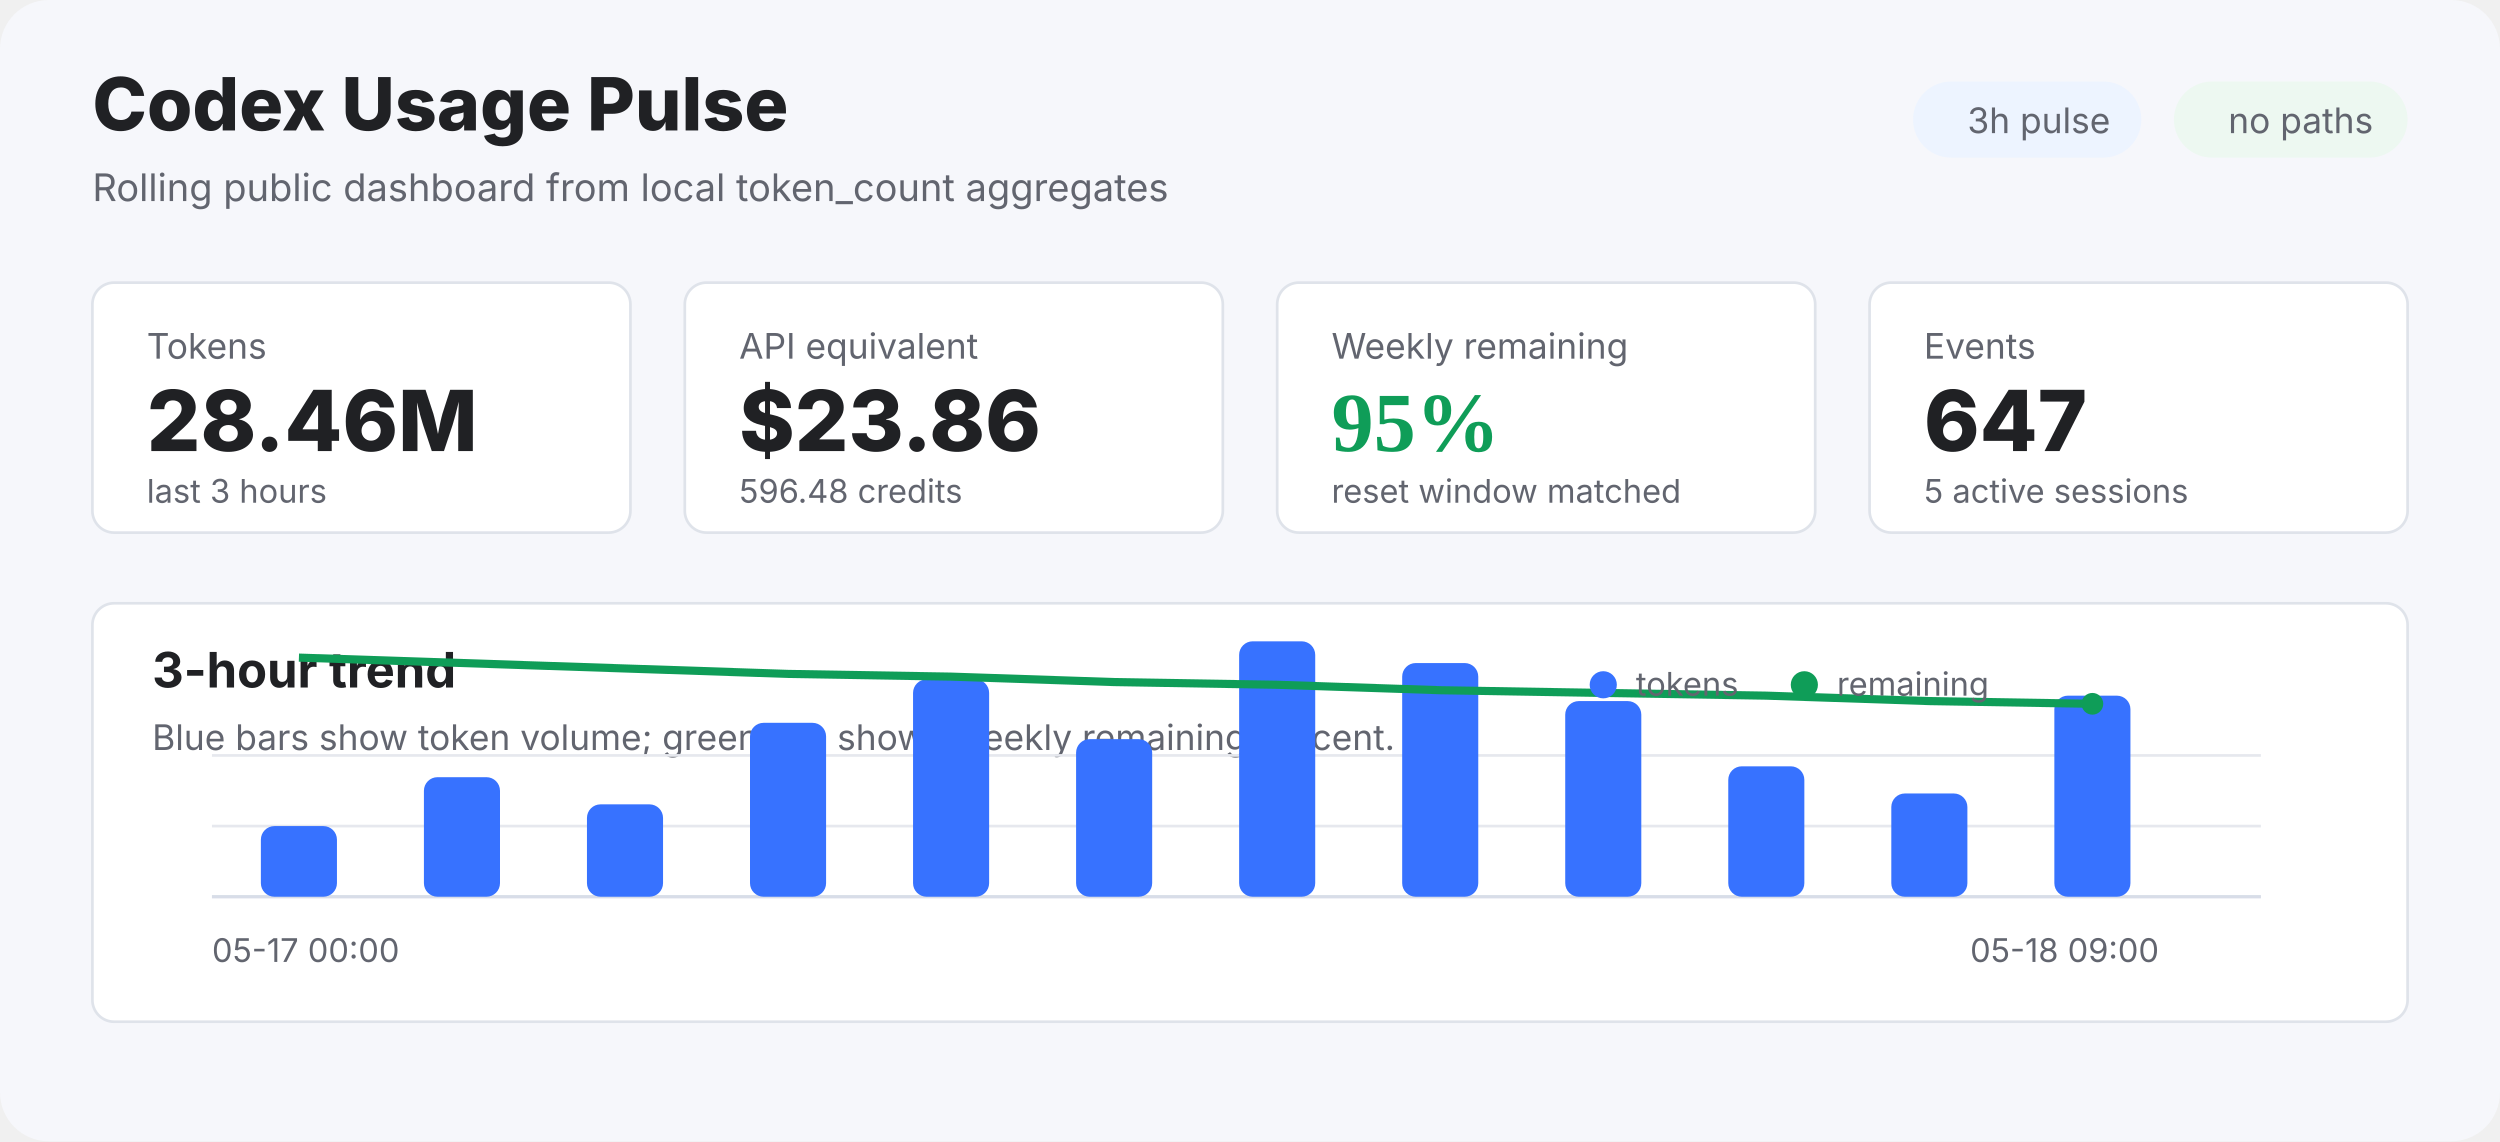
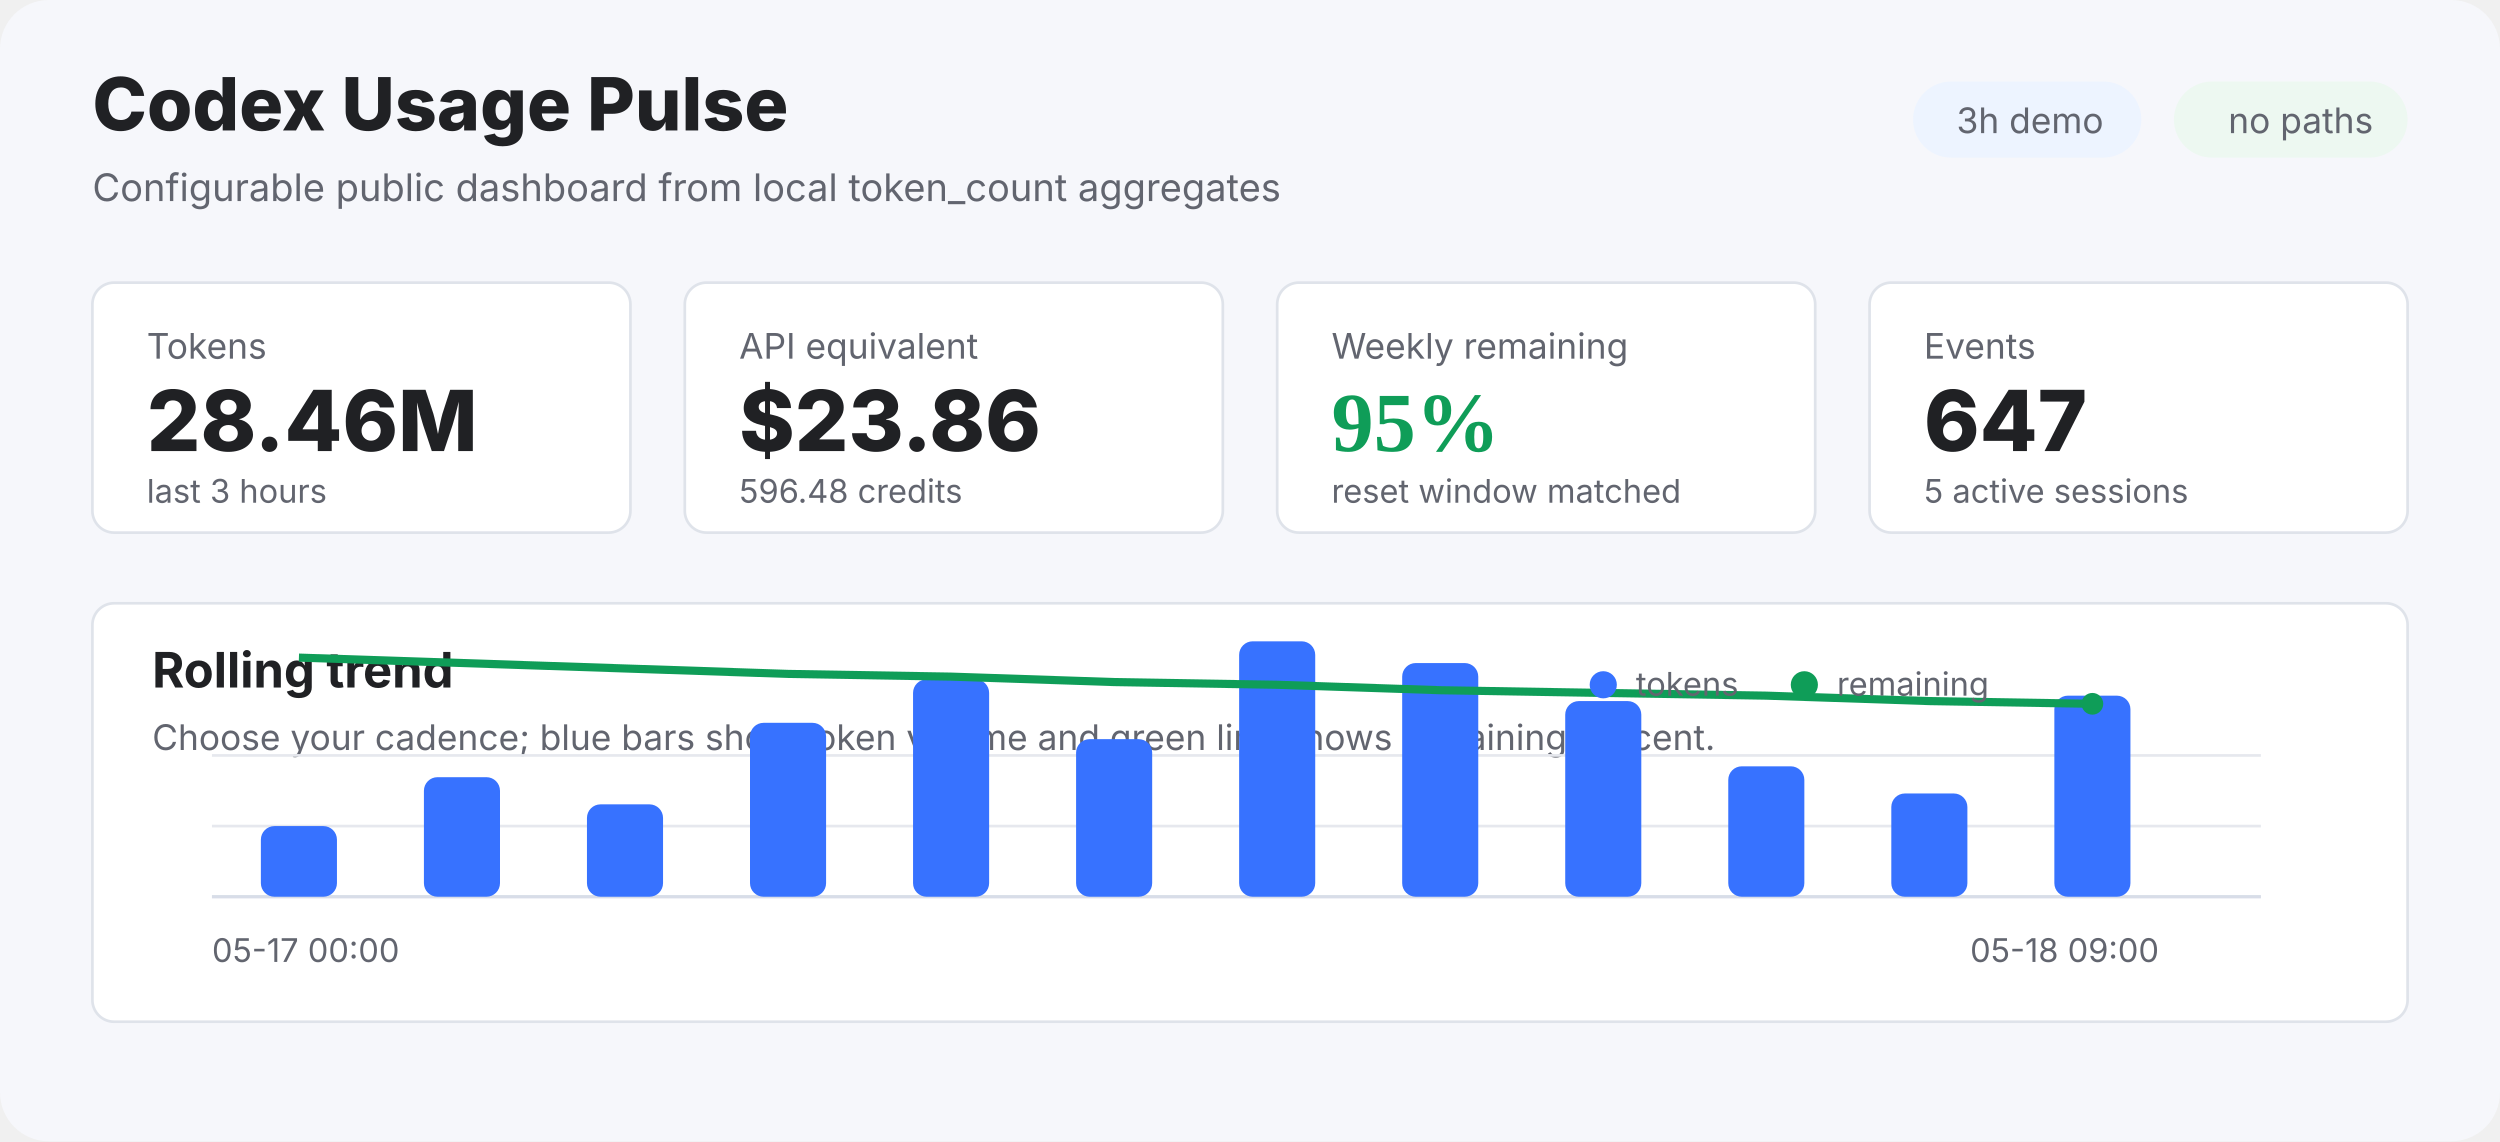
<svg xmlns="http://www.w3.org/2000/svg" width="920" height="420" viewBox="0 0 920 420" role="img" aria-labelledby="title desc">
  <defs>
    <style>
      .bg { fill: #f6f7fb; }
      .panel { fill: #ffffff; stroke: #dfe3ea; stroke-width: 1; }
      .ink { fill: #202124; font-family: -apple-system, BlinkMacSystemFont, "Segoe UI", sans-serif; }
      .muted { fill: #62656f; font-family: -apple-system, BlinkMacSystemFont, "Segoe UI", sans-serif; }
      .mono { fill: #202124; font-family: ui-monospace, SFMono-Regular, Menlo, Consolas, monospace; }
      .blue { fill: #3772ff; }
      .green { fill: #0f9d58; }
      .amber { fill: #d9801f; }
      .grid { stroke: #e6e8ee; stroke-width: 1; }
      .axis { stroke: #d8dde8; stroke-width: 1.2; }
    </style>
  </defs>
  <rect class="bg" width="920" height="420" rx="18" />
  <text class="ink" x="34" y="48" font-size="27" font-weight="760">Codex Usage Pulse</text>
-   <text class="muted" x="34" y="74" font-size="14">Rolling public dashboard from local token_count aggregates</text>
+   <text class="muted" x="34" y="74" font-size="14">Configurable public dashboard from local token_count aggregates</text>
  <rect x="704" y="30" width="84" height="28" rx="14" fill="#edf4ff" />
-   <text class="muted" x="724" y="49" font-size="13">3h pulse</text>
+   <text class="muted" x="720" y="49" font-size="13">3h demo</text>
  <rect x="800" y="30" width="86" height="28" rx="14" fill="#edf8f1" />
  <text class="muted" x="820" y="49" font-size="13">no paths</text>
  <rect class="panel" x="34" y="104" width="198" height="92" rx="8" />
  <text class="muted" x="54" y="132" font-size="13">Tokens</text>
  <text class="ink" x="54" y="166" font-size="31" font-weight="760">28.46M</text>
  <text class="muted" x="54" y="185" font-size="12">last 3 hours</text>
  <rect class="panel" x="252" y="104" width="198" height="92" rx="8" />
  <text class="muted" x="272" y="132" font-size="13">API equivalent</text>
  <text class="ink" x="272" y="166" font-size="31" font-weight="760">$23.86</text>
  <text class="muted" x="272" y="185" font-size="12">596.48 credits</text>
  <rect class="panel" x="470" y="104" width="198" height="92" rx="8" />
  <text class="muted" x="490" y="132" font-size="13">Weekly remaining</text>
  <text class="green" x="490" y="166" font-size="31" font-weight="760">95%</text>
  <text class="muted" x="490" y="185" font-size="12">reset window matched</text>
  <rect class="panel" x="688" y="104" width="198" height="92" rx="8" />
  <text class="muted" x="708" y="132" font-size="13">Events</text>
  <text class="ink" x="708" y="166" font-size="31" font-weight="760">647</text>
  <text class="muted" x="708" y="185" font-size="12">5 active sessions</text>
  <rect class="panel" x="34" y="222" width="852" height="154" rx="8" />
-   <text class="ink" x="56" y="253" font-size="18" font-weight="720">3-hour trend</text>
-   <text class="muted" x="56" y="276" font-size="13">Blue bars show token volume; green line shows weekly remaining percent.</text>
+   <text class="ink" x="56" y="253" font-size="18" font-weight="720">Rolling trend</text>
+   <text class="muted" x="56" y="276" font-size="13">Choose your cadence; blue bars show token volume and green line shows remaining percent.</text>
  <line class="grid" x1="78" y1="330" x2="832" y2="330" />
  <line class="grid" x1="78" y1="304" x2="832" y2="304" />
  <line class="grid" x1="78" y1="278" x2="832" y2="278" />
  <line class="axis" x1="78" y1="330" x2="832" y2="330" />
  <rect class="blue" x="96" y="304" width="28" height="26" rx="5" />
  <rect class="blue" x="156" y="286" width="28" height="44" rx="5" />
  <rect class="blue" x="216" y="296" width="28" height="34" rx="5" />
  <rect class="blue" x="276" y="266" width="28" height="64" rx="5" />
  <rect class="blue" x="336" y="250" width="28" height="80" rx="5" />
  <rect class="blue" x="396" y="272" width="28" height="58" rx="5" />
  <rect class="blue" x="456" y="236" width="28" height="94" rx="5" />
  <rect class="blue" x="516" y="244" width="28" height="86" rx="5" />
  <rect class="blue" x="576" y="258" width="28" height="72" rx="5" />
  <rect class="blue" x="636" y="282" width="28" height="48" rx="5" />
  <rect class="blue" x="696" y="292" width="28" height="38" rx="5" />
  <rect class="blue" x="756" y="256" width="28" height="74" rx="5" />
  <polyline points="110,242 170,244 230,246 290,248 350,249 410,251 470,252 530,254 590,255 650,256 710,258 770,259" fill="none" stroke="#0f9d58" stroke-width="3" />
  <circle class="green" cx="770" cy="259" r="4" />
  <text class="muted" x="78" y="354" font-size="12">05-17 00:00</text>
  <text class="muted" x="725" y="354" font-size="12">05-18 09:00</text>
  <circle class="blue" cx="590" cy="252" r="5" />
  <text class="muted" x="602" y="256" font-size="12">tokens</text>
  <circle class="green" cx="664" cy="252" r="5" />
  <text class="muted" x="676" y="256" font-size="12">remaining</text>
</svg>
